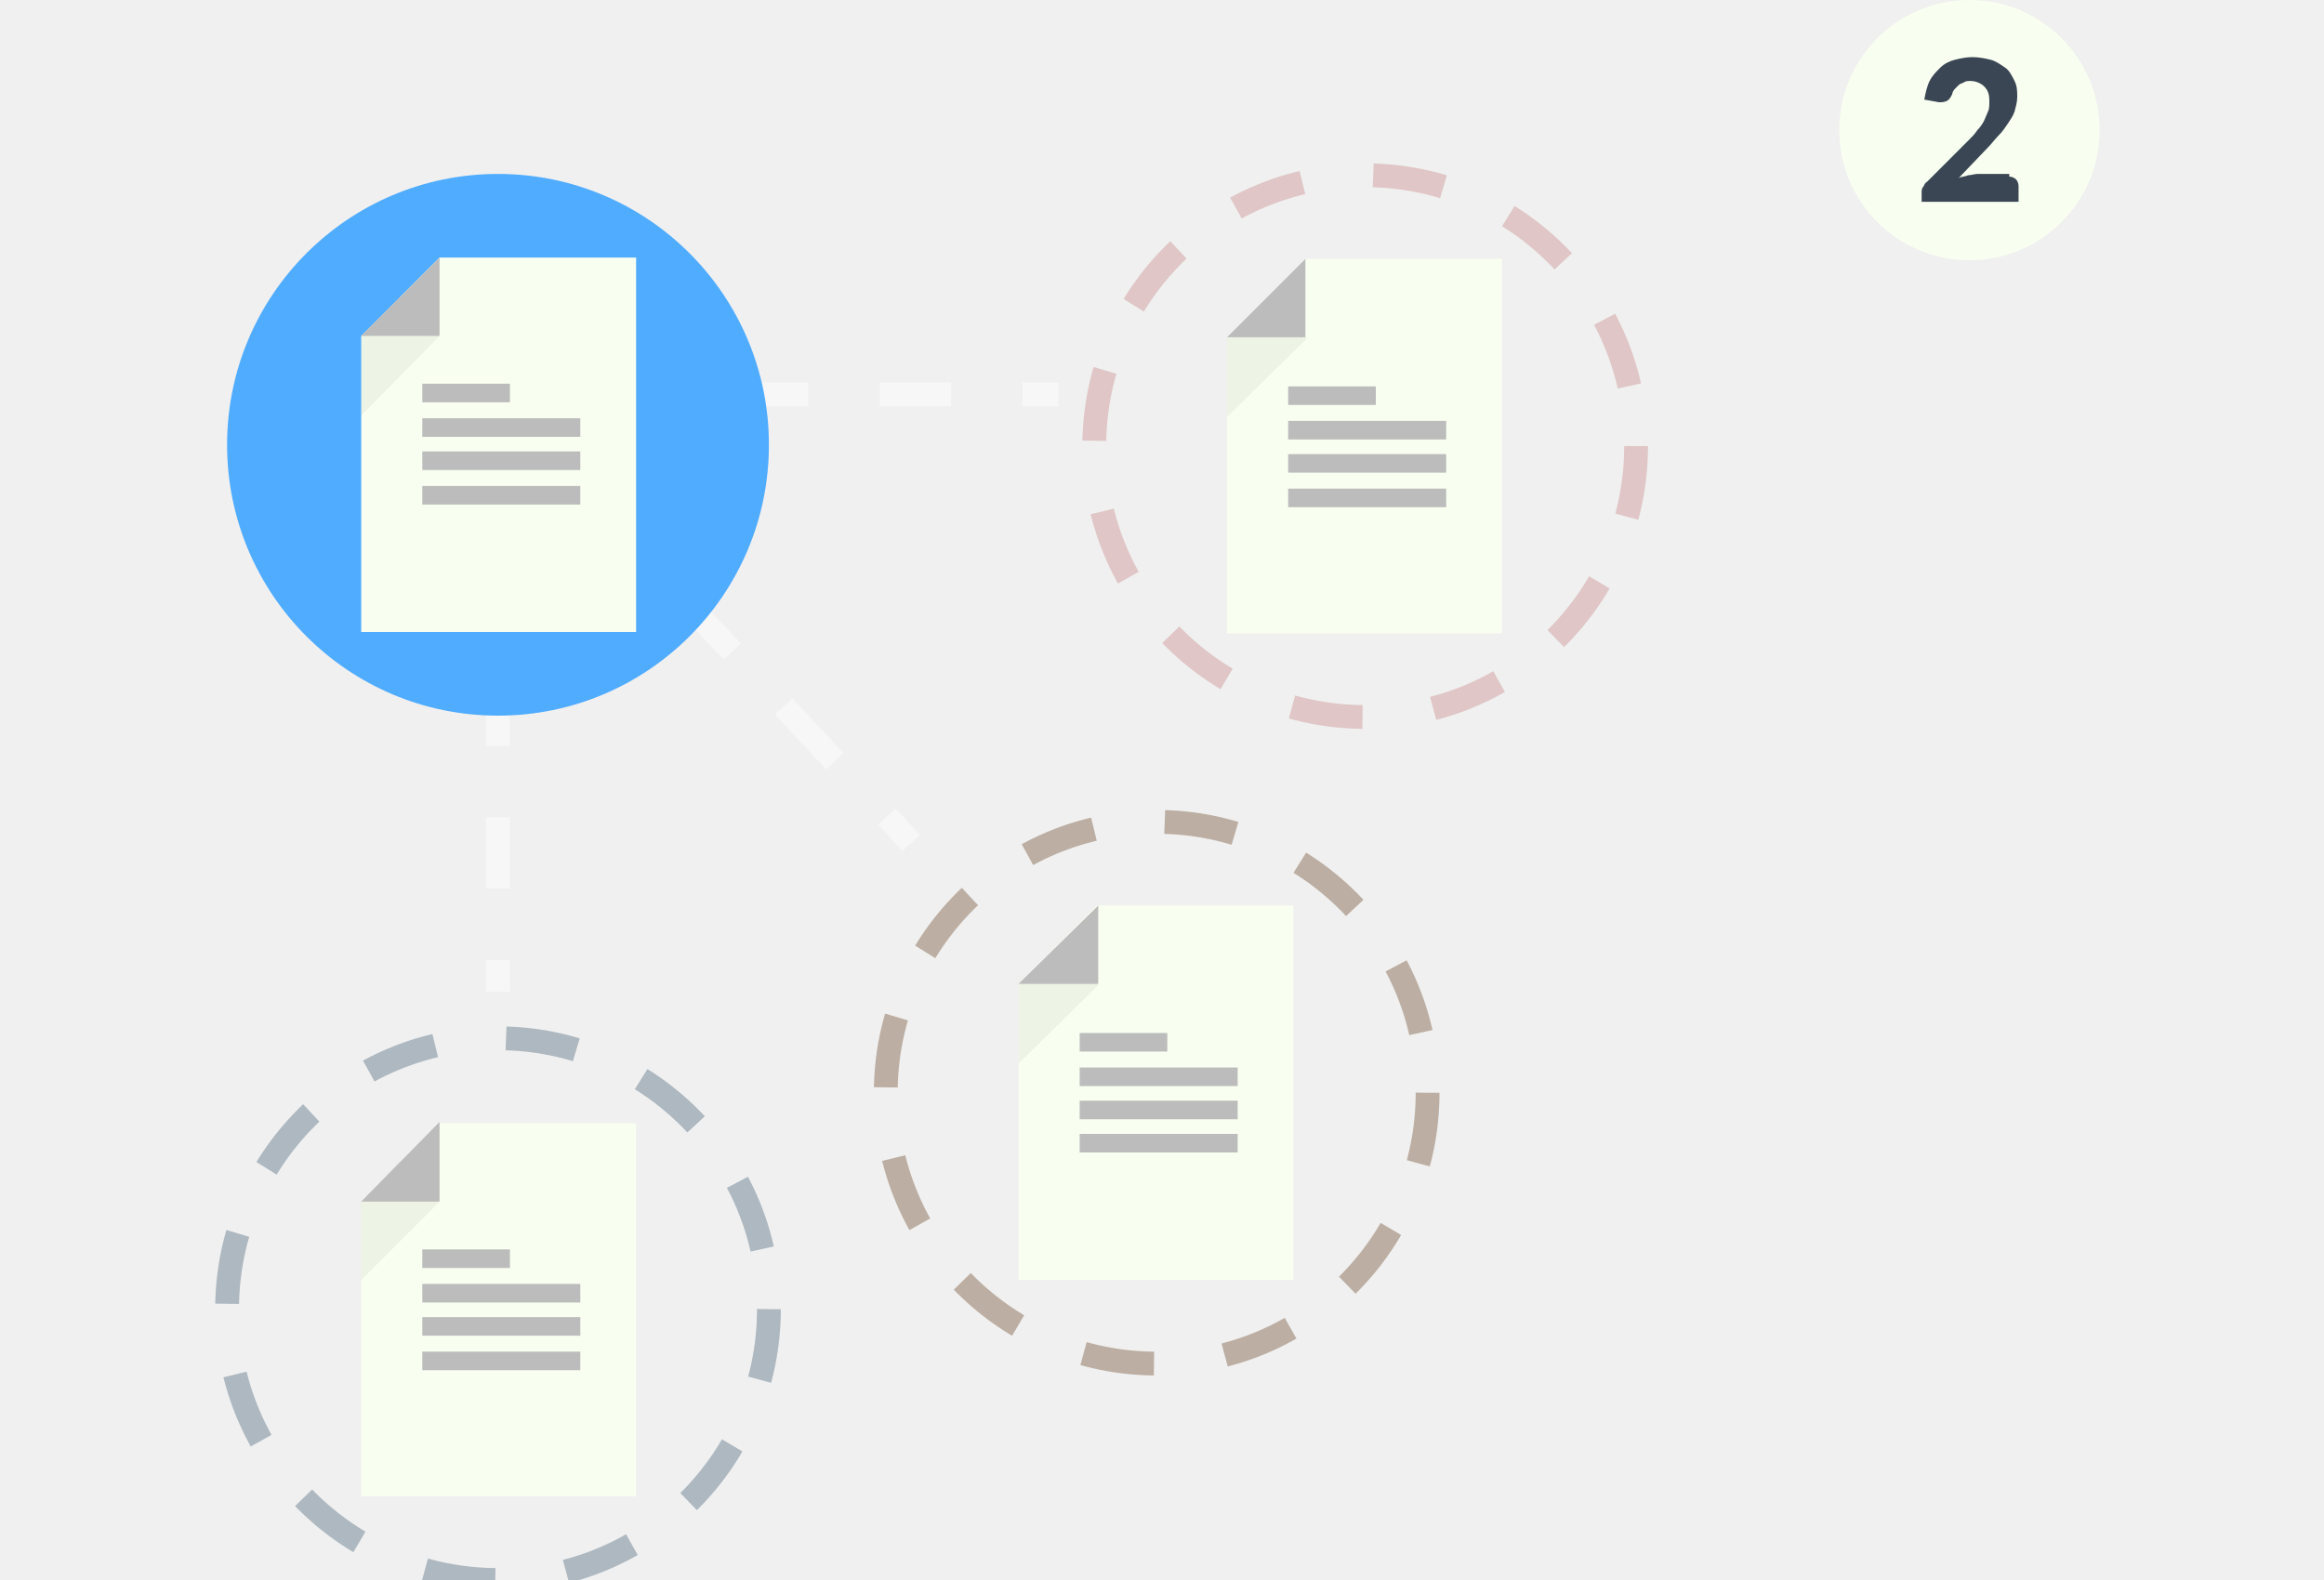
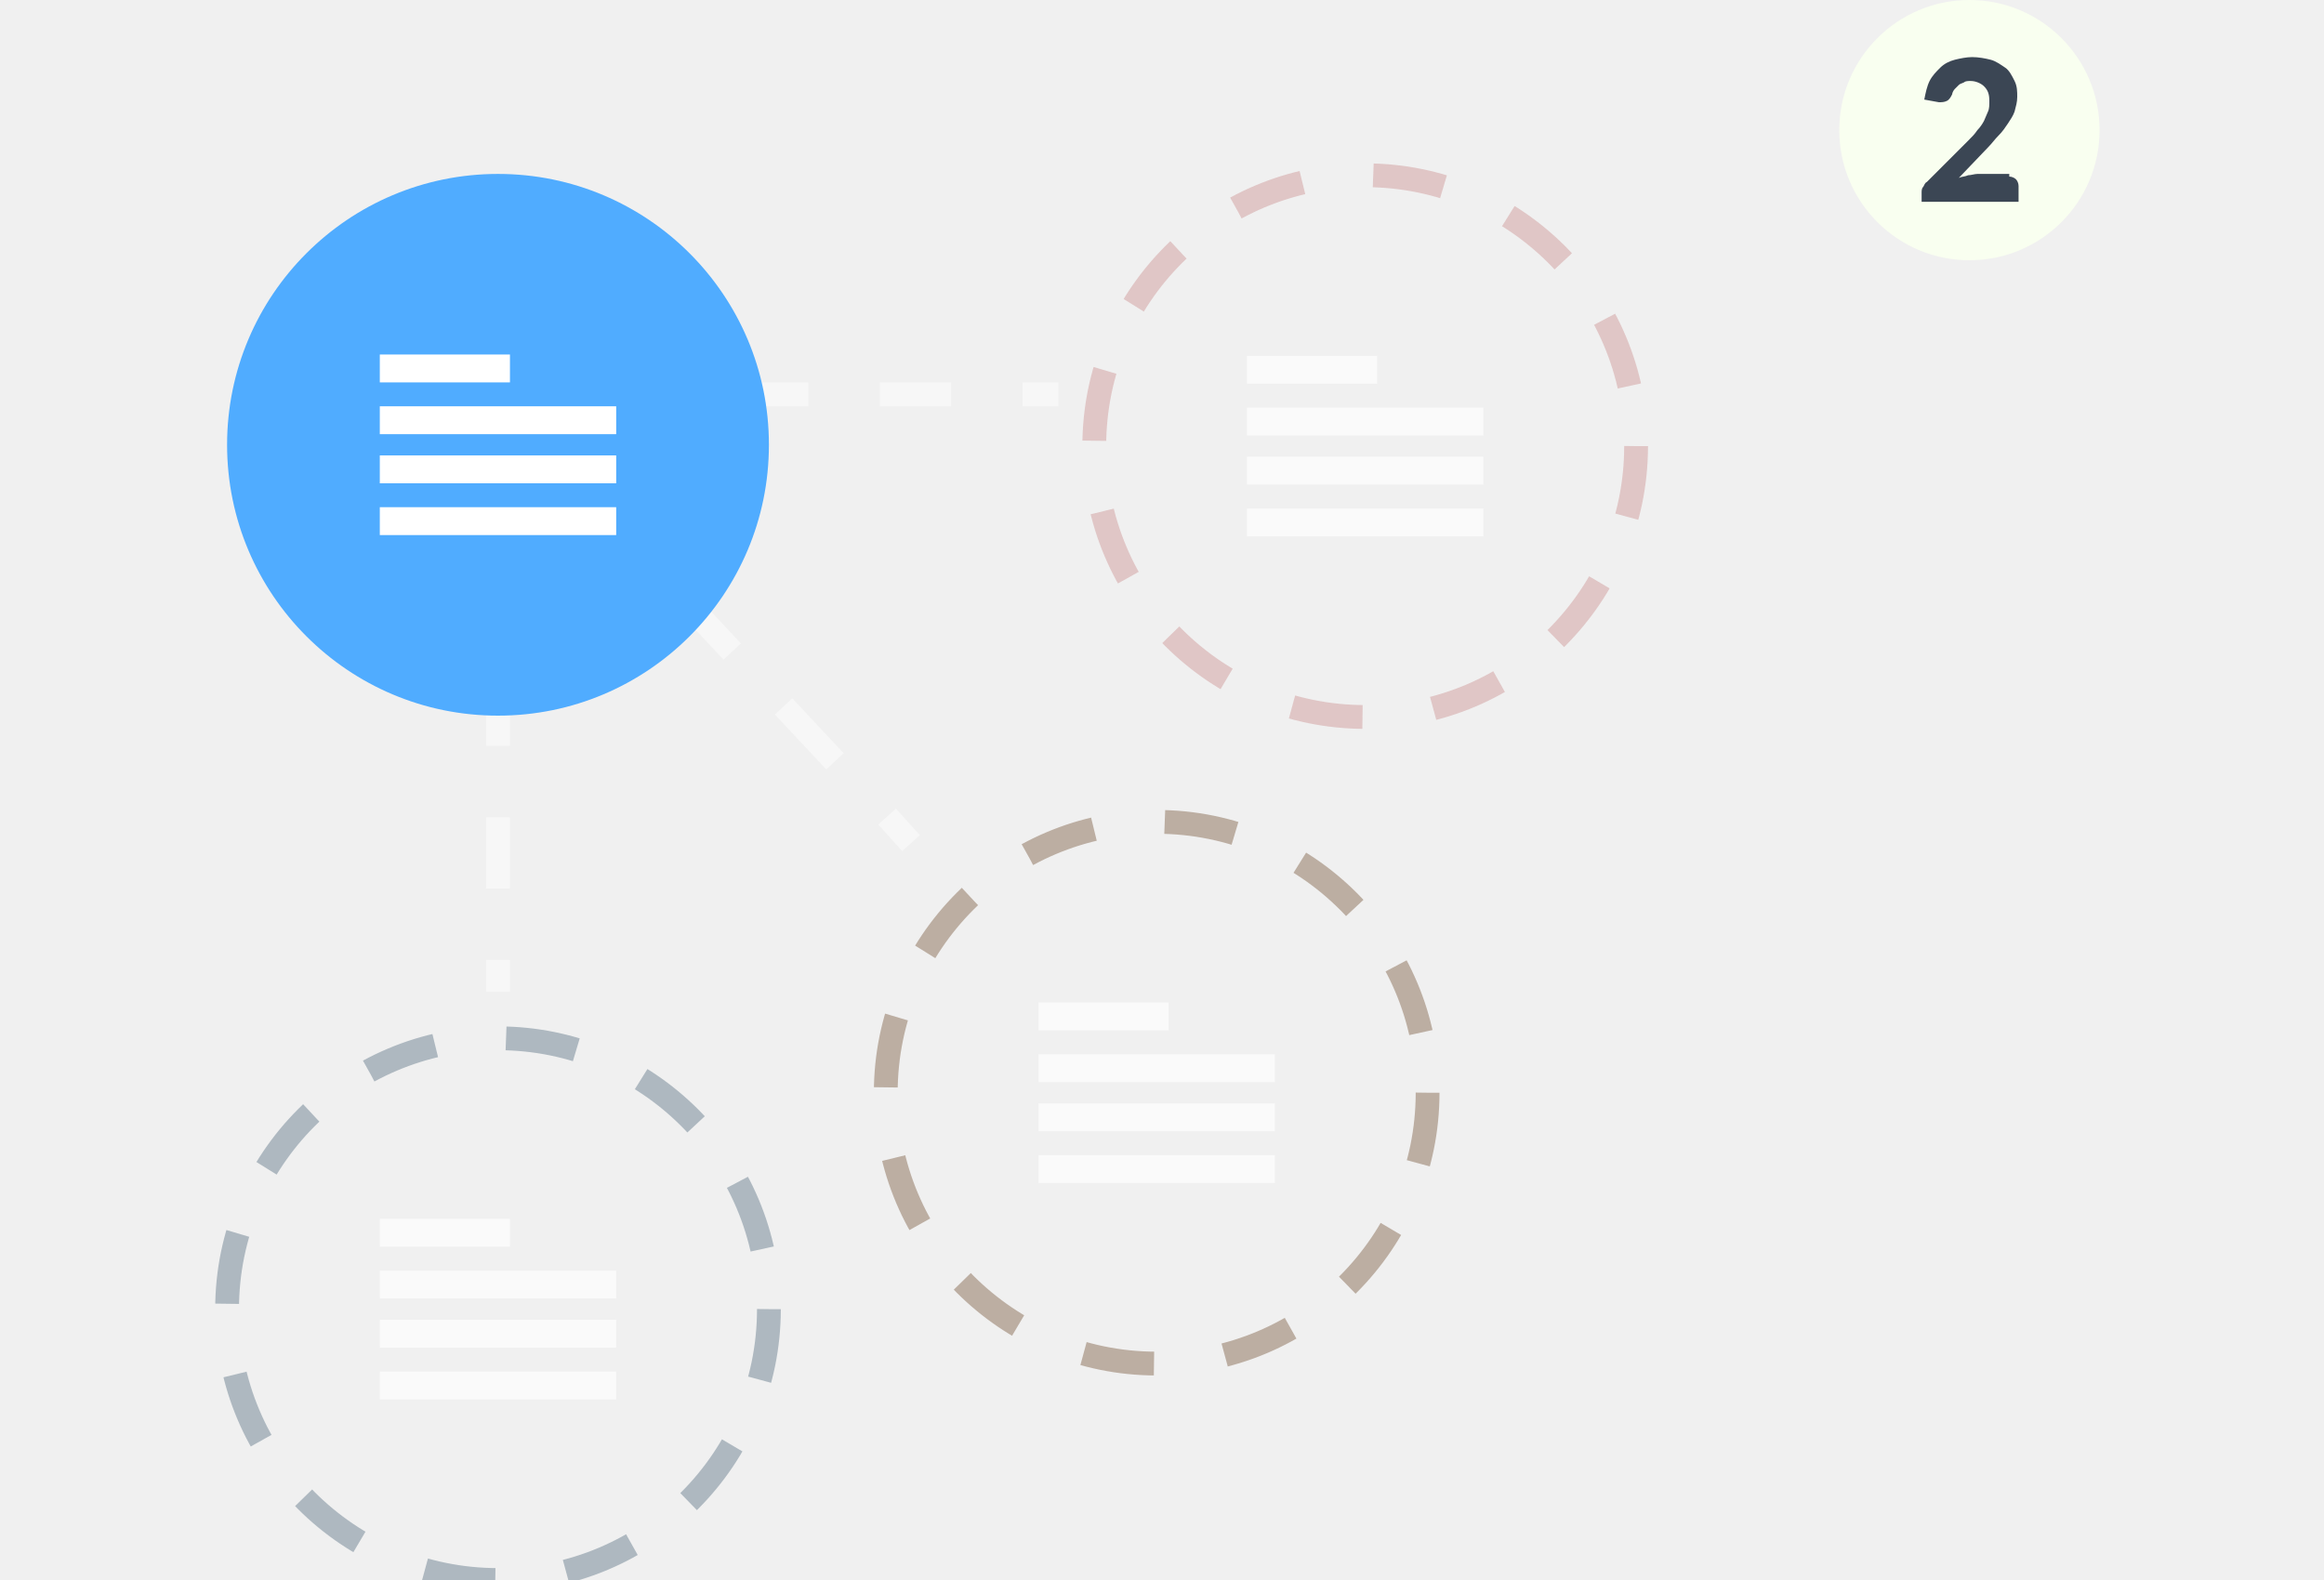
<svg xmlns="http://www.w3.org/2000/svg" version="1.1" id="Warstwa_1" x="0px" y="0px" viewBox="0 0 175 119" style="enable-background:new 0 0 175 119;" xml:space="preserve">
  <style type="text/css">
- 	.st0{opacity:0.45;}
- 	.st1{fill:none;stroke:#FFFFFF;stroke-width:1.792;stroke-miterlimit:10;}
- 	.st2{fill:none;stroke:#FFFFFF;stroke-width:1.792;stroke-miterlimit:10;stroke-dasharray:5.661,5.661;}
+ 	.st0{fill:#F9FFF0;}
+ 	.st1{fill:#3B4654;}
+ 	.st2{opacity:0.45;}
+ 	.st3{fill:none;stroke:#FFFFFF;stroke-width:1.792;stroke-miterlimit:10;}
+ 	.st4{fill:none;stroke:#FFFFFF;stroke-width:1.792;stroke-miterlimit:10;stroke-dasharray:5.661,5.661;}
	
- 		.st3{opacity:0.45;fill:none;stroke:#FFFFFF;stroke-width:1.792;stroke-miterlimit:10;stroke-dasharray:5.375;enable-background:new    ;}
+ 		.st5{opacity:0.45;fill:none;stroke:#FFFFFF;stroke-width:1.792;stroke-miterlimit:10;stroke-dasharray:5.375;enable-background:new    ;}
	
- 		.st4{opacity:0.45;fill:none;stroke:#7C5D43;stroke-width:1.792;stroke-miterlimit:10;stroke-dasharray:5.375;enable-background:new    ;}
- 	.st5{fill:#F9FFF0;}
- 	.st6{fill:#BCBCBC;}
- 	.st7{opacity:5.000000e-02;enable-background:new    ;}
+ 		.st6{opacity:0.45;fill:none;stroke:#7C5D43;stroke-width:1.792;stroke-miterlimit:10;stroke-dasharray:5.375;enable-background:new    ;}
	
- 		.st8{opacity:0.45;fill:none;stroke:#5D7486;stroke-width:1.792;stroke-miterlimit:10;stroke-dasharray:5.375;enable-background:new    ;}
+ 		.st7{opacity:0.45;fill:none;stroke:#5D7486;stroke-width:1.792;stroke-miterlimit:10;stroke-dasharray:5.375;enable-background:new    ;}
	
- 		.st9{opacity:0.45;fill:none;stroke:#CC9292;stroke-width:1.792;stroke-miterlimit:10;stroke-dasharray:5.375;enable-background:new    ;}
- 	.st10{fill:#50ACFF;enable-background:new    ;}
- 	.st11{fill:#3B4654;}
+ 		.st8{opacity:0.45;fill:none;stroke:#CC9292;stroke-width:1.792;stroke-miterlimit:10;stroke-dasharray:5.375;enable-background:new    ;}
+ 	.st9{fill:#50ACFF;}
+ 	.st10{fill:#FFFFFF;}
+ 	.st11{opacity:0.66;}
</style>
-   <g class="st0">
-     <line class="st1" x1="30.1" y1="22.3" x2="32" y2="24.3" />
-     <line class="st2" x1="35.8" y1="28.4" x2="64.8" y2="59.4" />
-     <line class="st1" x1="66.8" y1="61.5" x2="68.6" y2="63.5" />
+   <g>
+     <circle class="st0" cx="148.3" cy="9.8" r="9.8" />
+     <g>
+       <path class="st1" d="M151.3,13.3c0.2,0,0.4,0.1,0.5,0.2c0.1,0.1,0.2,0.3,0.2,0.5v1.2h-7.3v-0.7c0-0.1,0-0.3,0.1-0.4    c0.1-0.1,0.1-0.3,0.3-0.4l3.1-3.1c0.3-0.3,0.5-0.5,0.7-0.8c0.2-0.2,0.4-0.5,0.5-0.7s0.2-0.5,0.3-0.7s0.1-0.5,0.1-0.8    c0-0.5-0.1-0.8-0.4-1.1c-0.2-0.2-0.6-0.4-1-0.4c-0.2,0-0.4,0-0.5,0.1c-0.2,0.1-0.3,0.1-0.4,0.2c-0.1,0.1-0.2,0.2-0.3,0.3    C147.1,6.8,147,7,147,7.1c-0.1,0.2-0.2,0.4-0.4,0.5s-0.4,0.1-0.6,0.1l-1.1-0.2c0.1-0.5,0.2-1,0.4-1.4s0.5-0.7,0.8-1    s0.7-0.5,1.1-0.6c0.4-0.1,0.9-0.2,1.3-0.2c0.5,0,1,0.1,1.4,0.2s0.8,0.4,1.1,0.6s0.5,0.6,0.7,1s0.2,0.8,0.2,1.2    c0,0.4-0.1,0.7-0.2,1.1c-0.1,0.3-0.3,0.6-0.5,0.9c-0.2,0.3-0.4,0.6-0.7,0.9c-0.3,0.3-0.5,0.6-0.8,0.9l-2.2,2.3    c0.2-0.1,0.5-0.1,0.7-0.2c0.2,0,0.5-0.1,0.7-0.1h2.4V13.3z" />
+     </g>
  </g>
-   <line class="st3" x1="37.5" y1="50.8" x2="37.5" y2="74.7" />
-   <circle class="st4" cx="87.1" cy="82.3" r="20.4" />
-   <path class="st5" d="M97.4,96.4H76.7V74.1l5.9-5.9h14.8V96.4z" />
-   <rect x="81.3" y="77.8" class="st6" width="6.6" height="1.4" />
-   <rect x="81.3" y="80.4" class="st6" width="11.9" height="1.4" />
-   <rect x="81.3" y="82.9" class="st6" width="11.9" height="1.4" />
-   <rect x="81.3" y="85.4" class="st6" width="11.9" height="1.4" />
-   <polygon class="st7" points="82.7,74.2 76.7,80.1 76.7,74.1 79.7,71.2 " />
-   <polygon class="st6" points="82.7,74.1 76.7,74.1 82.7,68.2 " />
-   <circle class="st8" cx="37.5" cy="98.6" r="20.4" />
-   <path class="st5" d="M47.9,112.7H27.2V90.5l5.9-5.9h14.8V112.7z" />
-   <rect x="31.8" y="94.1" class="st6" width="6.6" height="1.4" />
-   <rect x="31.8" y="96.7" class="st6" width="11.9" height="1.4" />
-   <rect x="31.8" y="99.2" class="st6" width="11.9" height="1.4" />
-   <rect x="31.8" y="101.8" class="st6" width="11.9" height="1.4" />
-   <polygon class="st7" points="33.1,90.5 27.2,96.4 27.2,90.5 30.1,87.5 " />
-   <polygon class="st6" points="33.1,90.5 27.2,90.5 33.1,84.5 " />
-   <line class="st3" x1="55.5" y1="29.7" x2="79.7" y2="29.7" />
-   <circle class="st9" cx="102.8" cy="33.6" r="20.4" />
-   <path class="st5" d="M113.1,47.7H92.4V25.4l5.9-5.9h14.8V47.7z" />
-   <rect x="97" y="29.1" class="st6" width="6.6" height="1.4" />
-   <rect x="97" y="31.7" class="st6" width="11.9" height="1.4" />
-   <rect x="97" y="34.2" class="st6" width="11.9" height="1.4" />
-   <rect x="97" y="36.8" class="st6" width="11.9" height="1.4" />
-   <polygon class="st7" points="98.4,25.5 92.4,31.4 92.4,25.4 95.4,22.5 " />
-   <polygon class="st6" points="98.3,25.4 92.4,25.4 98.3,19.5 " />
-   <circle class="st10" cx="37.5" cy="33.5" r="20.4" />
-   <path class="st5" d="M47.9,47.6H27.2V25.3l5.9-5.9h14.8V47.6z" />
-   <rect x="31.8" y="28.9" class="st6" width="6.6" height="1.4" />
-   <rect x="31.8" y="31.5" class="st6" width="11.9" height="1.4" />
-   <rect x="31.8" y="34" class="st6" width="11.9" height="1.4" />
-   <rect x="31.8" y="36.6" class="st6" width="11.9" height="1.4" />
-   <polygon class="st7" points="33.1,25.3 27.2,31.3 27.2,25.3 30.1,22.3 " />
-   <polygon class="st6" points="33.1,25.3 27.2,25.3 33.1,19.4 " />
+   <g class="st2">
+     <line class="st3" x1="30.1" y1="22.3" x2="32" y2="24.3" />
+     <line class="st4" x1="35.8" y1="28.4" x2="64.8" y2="59.4" />
+     <line class="st3" x1="66.8" y1="61.5" x2="68.6" y2="63.5" />
+   </g>
+   <line class="st5" x1="37.5" y1="50.8" x2="37.5" y2="74.7" />
+   <circle class="st6" cx="87.1" cy="82.3" r="20.4" />
+   <circle class="st7" cx="37.5" cy="98.6" r="20.4" />
+   <line class="st5" x1="55.5" y1="29.7" x2="79.7" y2="29.7" />
+   <circle class="st8" cx="102.8" cy="33.6" r="20.4" />
+   <circle class="st9" cx="37.5" cy="33.5" r="20.4" />
  <g>
-     <circle class="st5" cx="148.3" cy="9.8" r="9.8" />
    <g>
-       <path class="st11" d="M151.3,13.3c0.2,0,0.4,0.1,0.5,0.2c0.1,0.1,0.2,0.3,0.2,0.5v1.2h-7.3v-0.7c0-0.1,0-0.3,0.1-0.4    c0.1-0.1,0.1-0.3,0.3-0.4l3.1-3.1c0.3-0.3,0.5-0.5,0.7-0.8c0.2-0.2,0.4-0.5,0.5-0.7c0.1-0.2,0.2-0.5,0.3-0.7    c0.1-0.2,0.1-0.5,0.1-0.8c0-0.5-0.1-0.8-0.4-1.1c-0.2-0.2-0.6-0.4-1-0.4c-0.2,0-0.4,0-0.5,0.1c-0.2,0.1-0.3,0.1-0.4,0.2    c-0.1,0.1-0.2,0.2-0.3,0.3c-0.1,0.1-0.2,0.3-0.2,0.4c-0.1,0.2-0.2,0.4-0.4,0.5s-0.4,0.1-0.6,0.1l-1.1-0.2c0.1-0.5,0.2-1,0.4-1.4    c0.2-0.4,0.5-0.7,0.8-1c0.3-0.3,0.7-0.5,1.1-0.6c0.4-0.1,0.9-0.2,1.3-0.2c0.5,0,1,0.1,1.4,0.2c0.4,0.1,0.8,0.4,1.1,0.6    s0.5,0.6,0.7,1c0.2,0.4,0.2,0.8,0.2,1.2c0,0.4-0.1,0.7-0.2,1.1c-0.1,0.3-0.3,0.6-0.5,0.9c-0.2,0.3-0.4,0.6-0.7,0.9    c-0.3,0.3-0.5,0.6-0.8,0.9l-2.2,2.3c0.2-0.1,0.5-0.1,0.7-0.2c0.2,0,0.5-0.1,0.7-0.1H151.3z" />
+       <rect x="28.6" y="26.7" class="st10" width="9.8" height="2.1" />
+       <rect x="28.6" y="30.6" class="st10" width="17.8" height="2.1" />
+       <rect x="28.6" y="34.3" class="st10" width="17.8" height="2.1" />
+       <rect x="28.6" y="38.2" class="st10" width="17.8" height="2.1" />
+     </g>
+   </g>
+   <g class="st11">
+     <g>
+       <rect x="28.6" y="91.8" class="st10" width="9.8" height="2.1" />
+       <rect x="28.6" y="95.7" class="st10" width="17.8" height="2.1" />
+       <rect x="28.6" y="99.4" class="st10" width="17.8" height="2.1" />
+       <rect x="28.6" y="103.3" class="st10" width="17.8" height="2.1" />
+     </g>
+   </g>
+   <g class="st11">
+     <g>
+       <rect x="78.2" y="75.5" class="st10" width="9.8" height="2.1" />
+       <rect x="78.2" y="79.4" class="st10" width="17.8" height="2.1" />
+       <rect x="78.2" y="83.1" class="st10" width="17.8" height="2.1" />
+       <rect x="78.2" y="87" class="st10" width="17.8" height="2.1" />
+     </g>
+   </g>
+   <g class="st11">
+     <g>
+       <rect x="93.9" y="26.8" class="st10" width="9.8" height="2.1" />
+       <rect x="93.9" y="30.7" class="st10" width="17.8" height="2.1" />
+       <rect x="93.9" y="34.4" class="st10" width="17.8" height="2.1" />
+       <rect x="93.9" y="38.3" class="st10" width="17.8" height="2.1" />
    </g>
  </g>
</svg>
